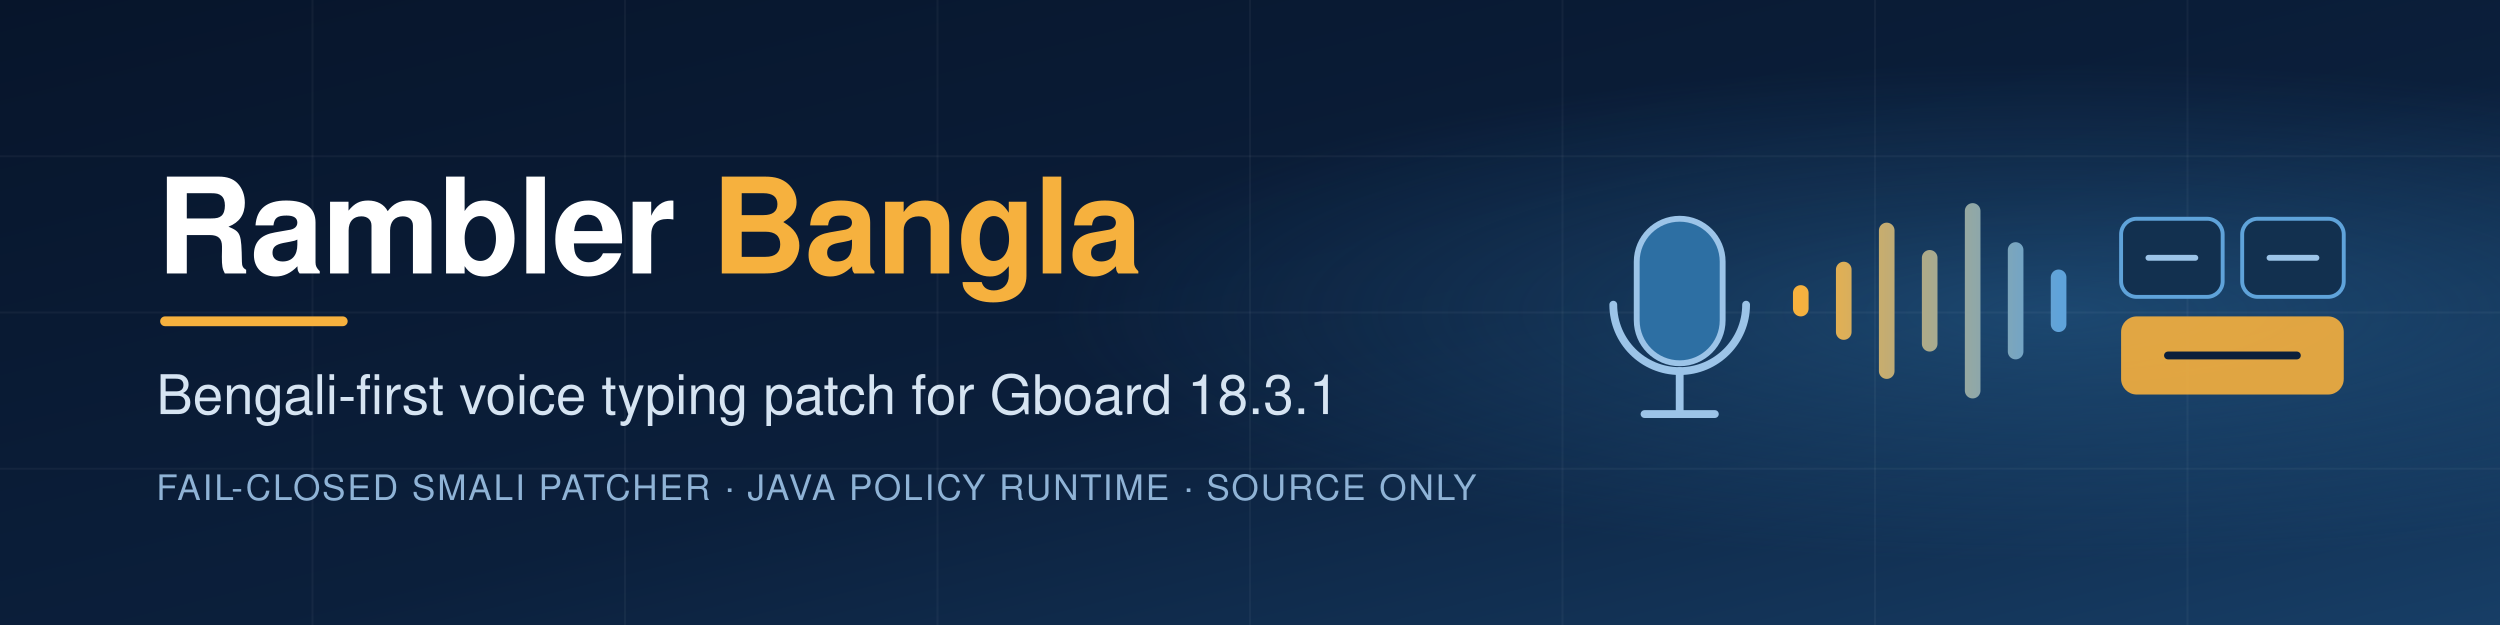
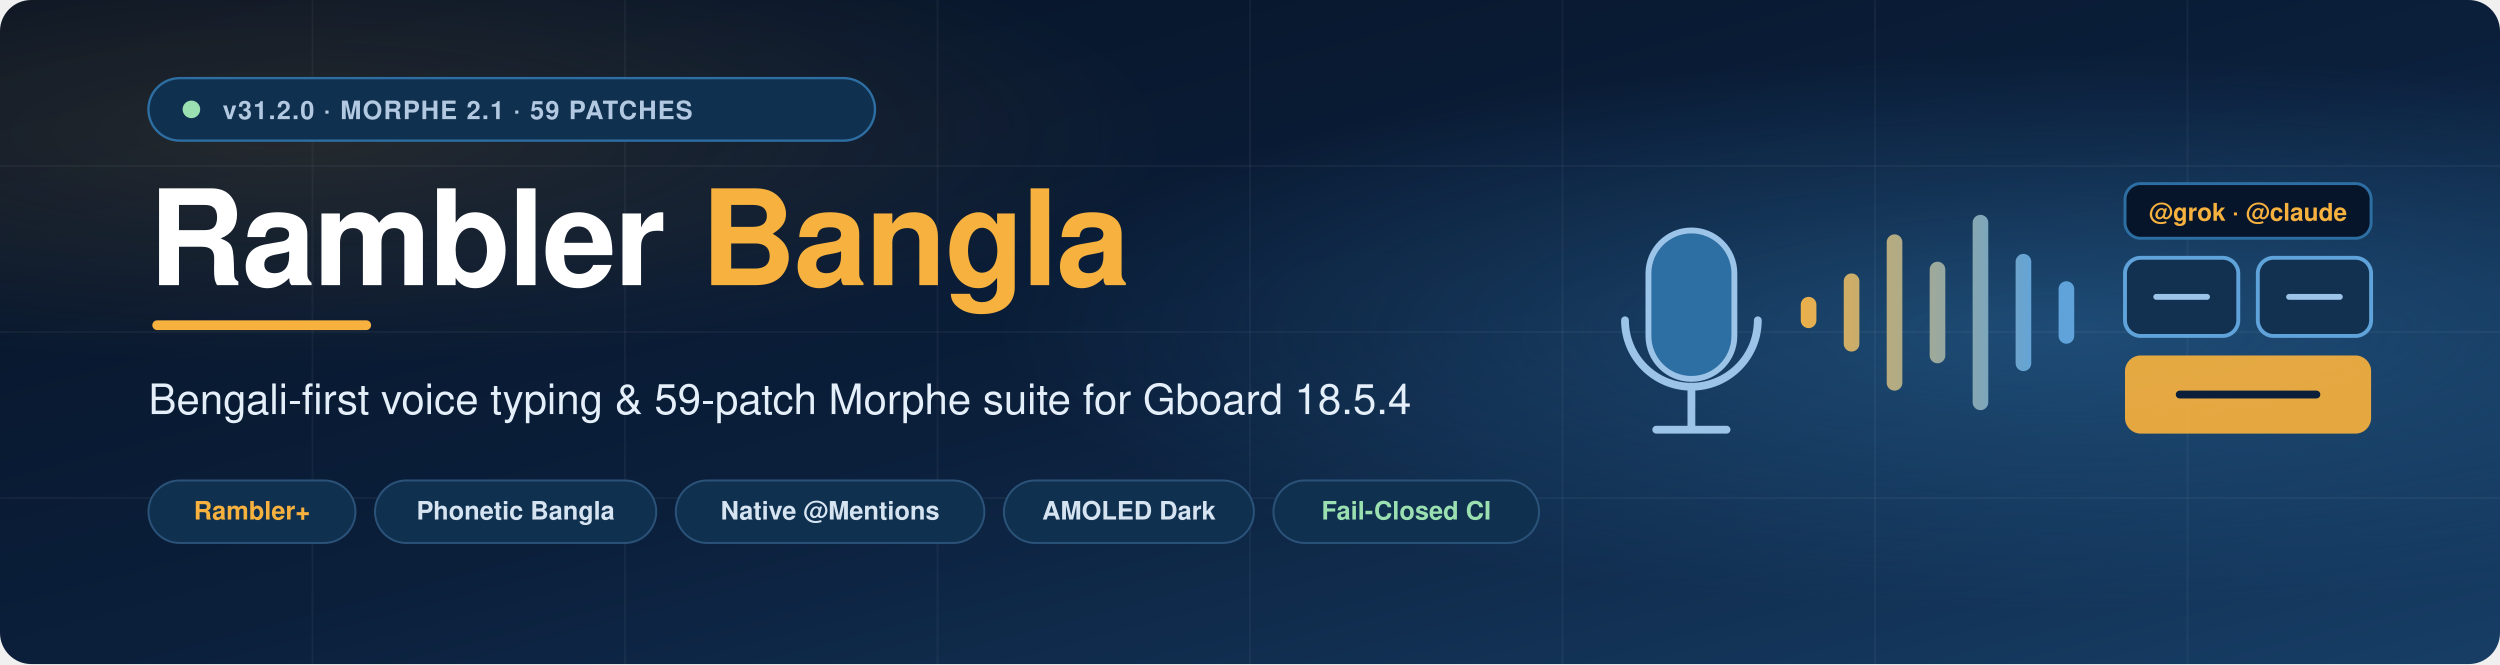
- <svg xmlns="http://www.w3.org/2000/svg" width="1280" height="320" viewBox="0 0 1280 320" role="img" aria-labelledby="title desc">
+ <svg xmlns="http://www.w3.org/2000/svg" width="1280" height="340" viewBox="0 0 1280 340" role="img" aria-labelledby="title desc">
  <defs>
    <linearGradient id="bg" x1="0" y1="0" x2="1" y2="1">
-       <stop offset="0" stop-color="#07152B" />
-       <stop offset="0.55" stop-color="#0B1F3B" />
+       <stop offset="0" stop-color="#061224" />
+       <stop offset="0.52" stop-color="#0B1F3B" />
      <stop offset="1" stop-color="#173E66" />
    </linearGradient>
-     <linearGradient id="wave" gradientUnits="userSpaceOnUse" x1="922" y1="0" x2="1054" y2="0">
+     <linearGradient id="wave" gradientUnits="userSpaceOnUse" x1="912" y1="0" x2="1044" y2="0">
      <stop offset="0" stop-color="#F6B13E" />
      <stop offset="1" stop-color="#5FA3DA" />
    </linearGradient>
-     <radialGradient id="glow" cx="0.82" cy="0.5" r="0.4">
-       <stop offset="0" stop-color="#2D6FA3" stop-opacity="0.45" />
+     <radialGradient id="glow" cx="0.82" cy="0.5" r="0.42">
+       <stop offset="0" stop-color="#2D6FA3" stop-opacity="0.5" />
      <stop offset="1" stop-color="#2D6FA3" stop-opacity="0" />
    </radialGradient>
+     <radialGradient id="glow2" cx="0.12" cy="0.2" r="0.35">
+       <stop offset="0" stop-color="#F6B13E" stop-opacity="0.12" />
+       <stop offset="1" stop-color="#F6B13E" stop-opacity="0" />
+     </radialGradient>
  </defs>
-   <rect width="1280" height="320" fill="url(#bg)" />
-   <rect width="1280" height="320" fill="url(#glow)" />
+   <rect width="1280" height="340" rx="16" fill="url(#bg)" />
+   <rect width="1280" height="340" rx="16" fill="url(#glow)" />
+   <rect width="1280" height="340" rx="16" fill="url(#glow2)" />
  <g stroke="#FFFFFF" stroke-opacity="0.04" stroke-width="1">
-     <path d="M0 80H1280M0 160H1280M0 240H1280" />
-     <path d="M160 0V320M320 0V320M480 0V320M640 0V320M800 0V320M960 0V320M1120 0V320" />
+     <path d="M0 85H1280M0 170H1280M0 255H1280" />
+     <path d="M160 0V340M320 0V340M480 0V340M640 0V340M800 0V340M960 0V340M1120 0V340" />
  </g>
  <g font-family="Segoe UI, Helvetica, Arial, sans-serif">
-     <text x="80" y="140" font-size="68" font-weight="700" fill="#FFFFFF" letter-spacing="-1">Rambler <tspan fill="#F6B13E">Bangla</tspan>
+     <rect x="76" y="40" width="372" height="32" rx="16" fill="#10304F" stroke="#2D6FA3" stroke-width="1.2" />
+     <circle cx="98" cy="56" r="4.5" fill="#9BE0B0" />
+     <text x="114" y="61" font-size="13" font-weight="600" fill="#B3C9E2" letter-spacing="0.6">v31.2.0  ·  MORPHE 2.1  ·  59 PATCHES</text>
+     <text x="76" y="146" font-size="68" font-weight="700" fill="#FFFFFF" letter-spacing="-1.2">Rambler <tspan fill="#F6B13E">Bangla</tspan>
    </text>
-     <rect x="82" y="162" width="96" height="5" rx="2.5" fill="#F6B13E" />
-     <text x="80" y="212" font-size="28" fill="#D6E4F2">Bengali-first voice typing patch for Gboard 18.3.1</text>
-     <text x="80" y="256" font-size="18" fill="#8FB3D6" letter-spacing="1">FAIL-CLOSED SMALI PATCHER  ·  JAVA POLICY RUNTIME  ·  SOURCE ONLY</text>
+     <rect x="78" y="164" width="112" height="5" rx="2.5" fill="#F6B13E" />
+     <text x="76" y="212" font-size="21.5" font-weight="500" fill="#E4EFFA">Bengali-first voice typing &amp; 59-patch Morphe suite for Gboard 18.5.4</text>
+     <g font-size="13" font-weight="600">
+       <rect x="76" y="246" width="106" height="32" rx="16" fill="#10304F" stroke="#2B5379" />
+       <text x="129" y="266" text-anchor="middle" fill="#F6B13E">Rambler+</text>
+       <rect x="192" y="246" width="144" height="32" rx="16" fill="#10304F" stroke="#2B5379" />
+       <text x="264" y="266" text-anchor="middle" fill="#D6E4F2">Phonetic Bangla</text>
+       <rect x="346" y="246" width="158" height="32" rx="16" fill="#10304F" stroke="#2B5379" />
+       <text x="425" y="266" text-anchor="middle" fill="#D6E4F2">Native @Mentions</text>
+       <rect x="514" y="246" width="128" height="32" rx="16" fill="#10304F" stroke="#2B5379" />
+       <text x="578" y="266" text-anchor="middle" fill="#D6E4F2">AMOLED Dark</text>
+       <rect x="652" y="246" width="136" height="32" rx="16" fill="#10304F" stroke="#2B5379" />
+       <text x="720" y="266" text-anchor="middle" fill="#9BE0B0">Fail-Closed CI</text>
+     </g>
  </g>
-   <g transform="translate(860 112)">
-     <rect x="-22" y="0" width="44" height="74" rx="22" fill="#2D6FA3" stroke="#9CC4E8" stroke-width="3" />
-     <path d="M-34 44 A34 34 0 0 0 34 44" fill="none" stroke="#9CC4E8" stroke-width="4" stroke-linecap="round" />
-     <path d="M0 78V100M-18 100H18" stroke="#9CC4E8" stroke-width="4" stroke-linecap="round" />
+   <g transform="translate(866 118)">
+     <rect x="-22" y="0" width="44" height="76" rx="22" fill="#2D6FA3" stroke="#9CC4E8" stroke-width="3" />
+     <path d="M-34 46 A34 34 0 0 0 34 46" fill="none" stroke="#9CC4E8" stroke-width="4" stroke-linecap="round" />
+     <path d="M0 80V102M-18 102H18" stroke="#9CC4E8" stroke-width="4" stroke-linecap="round" />
  </g>
  <g stroke="url(#wave)" stroke-width="8" stroke-linecap="round">
-     <path d="M922 150V158" />
-     <path d="M944 138V170" />
-     <path d="M966 118V190" />
-     <path d="M988 132V176" />
-     <path d="M1010 108V200" />
-     <path d="M1032 128V180" />
-     <path d="M1054 142V166" />
+     <path d="M926 156V164" />
+     <path d="M948 144V176" />
+     <path d="M970 124V196" />
+     <path d="M992 138V182" />
+     <path d="M1014 114V206" />
+     <path d="M1036 134V186" />
+     <path d="M1058 148V172" />
  </g>
-   <g transform="translate(1086 112)">
-     <rect x="0" y="0" width="52" height="40" rx="8" fill="#12304F" stroke="#5FA3DA" stroke-width="2" />
-     <rect x="62" y="0" width="52" height="40" rx="8" fill="#12304F" stroke="#5FA3DA" stroke-width="2" />
-     <rect x="0" y="50" width="114" height="40" rx="8" fill="#F6B13E" fill-opacity="0.9" />
-     <path d="M14 20H38M76 20H100" stroke="#9CC4E8" stroke-width="3" stroke-linecap="round" />
-     <path d="M24 70H90" stroke="#0B1F3B" stroke-width="4" stroke-linecap="round" />
+   <g transform="translate(1088 94)">
+     <rect x="0" y="0" width="126" height="28" rx="8" fill="#07152B" stroke="#2D6FA3" stroke-width="1.5" />
+     <text x="63" y="19" text-anchor="middle" font-family="Segoe UI, Helvetica, Arial, sans-serif" font-size="12.5" font-weight="600" fill="#F6B13E">@grok  ·  @claude</text>
+     <rect x="0" y="38" width="58" height="40" rx="8" fill="#12304F" stroke="#5FA3DA" stroke-width="2" />
+     <rect x="68" y="38" width="58" height="40" rx="8" fill="#12304F" stroke="#5FA3DA" stroke-width="2" />
+     <rect x="0" y="88" width="126" height="40" rx="8" fill="#F6B13E" fill-opacity="0.92" />
+     <path d="M16 58H42M84 58H110" stroke="#9CC4E8" stroke-width="3" stroke-linecap="round" />
+     <path d="M28 108H98" stroke="#0B1F3B" stroke-width="4" stroke-linecap="round" />
  </g>
</svg>
